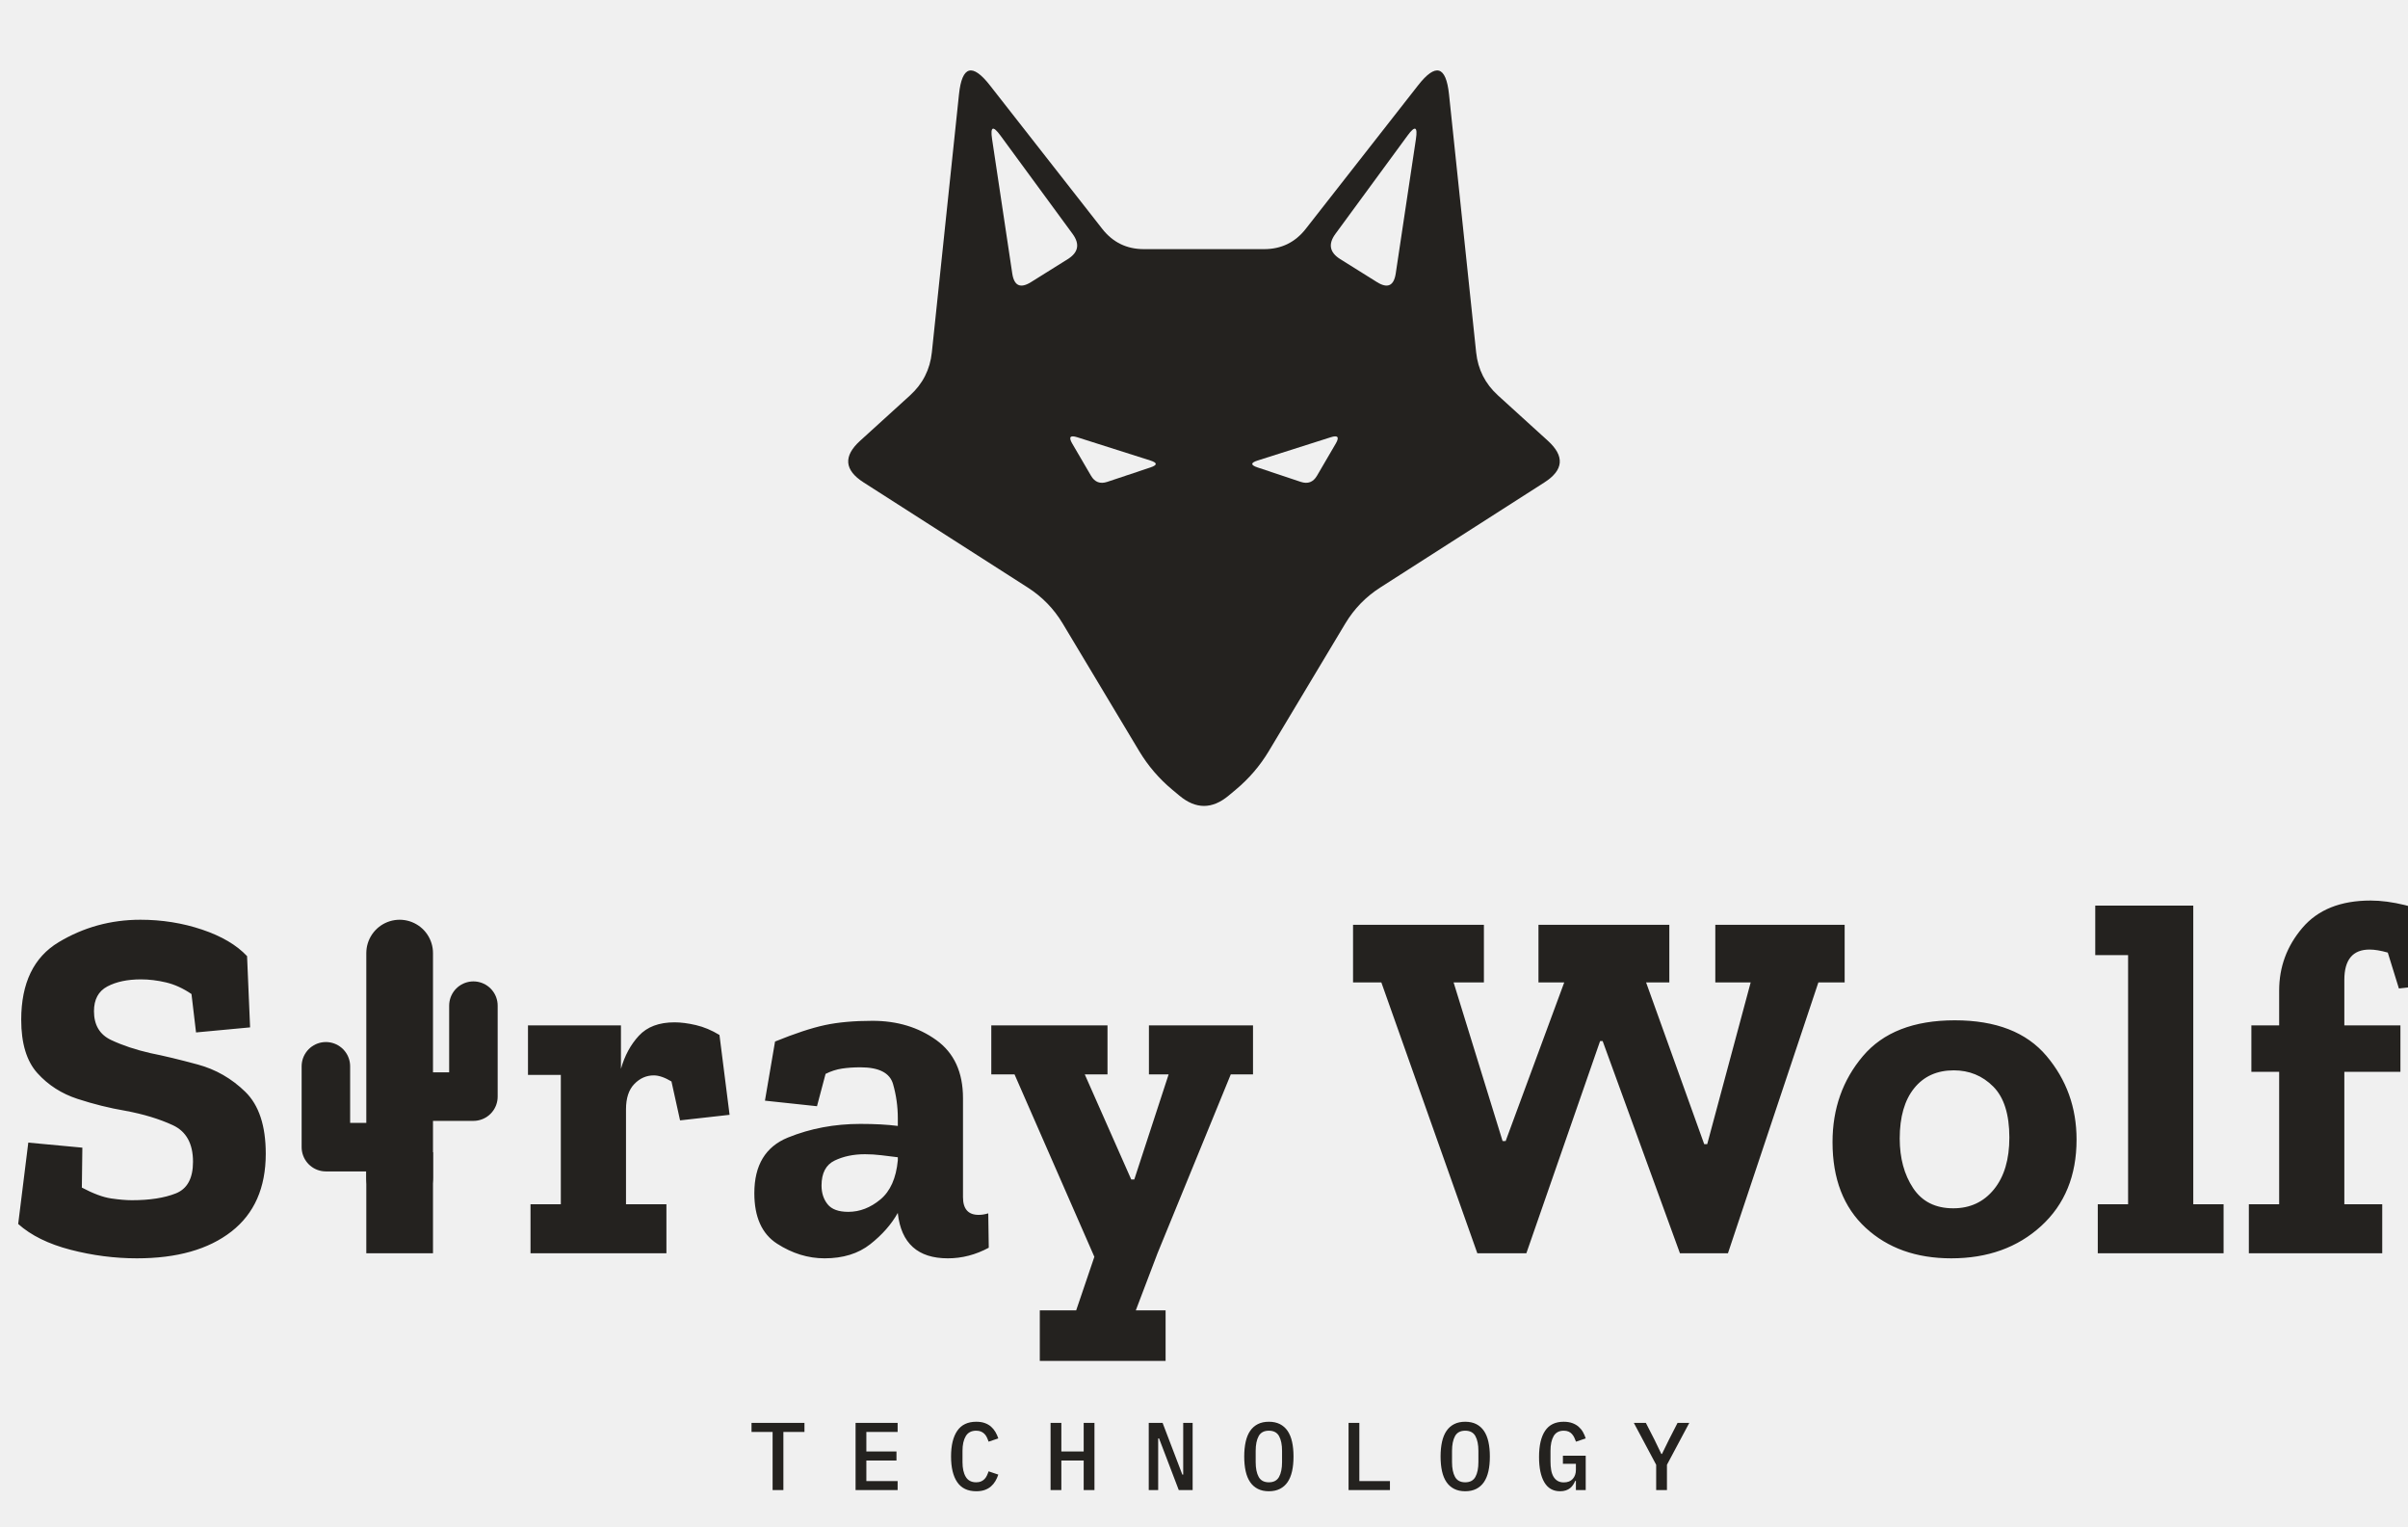
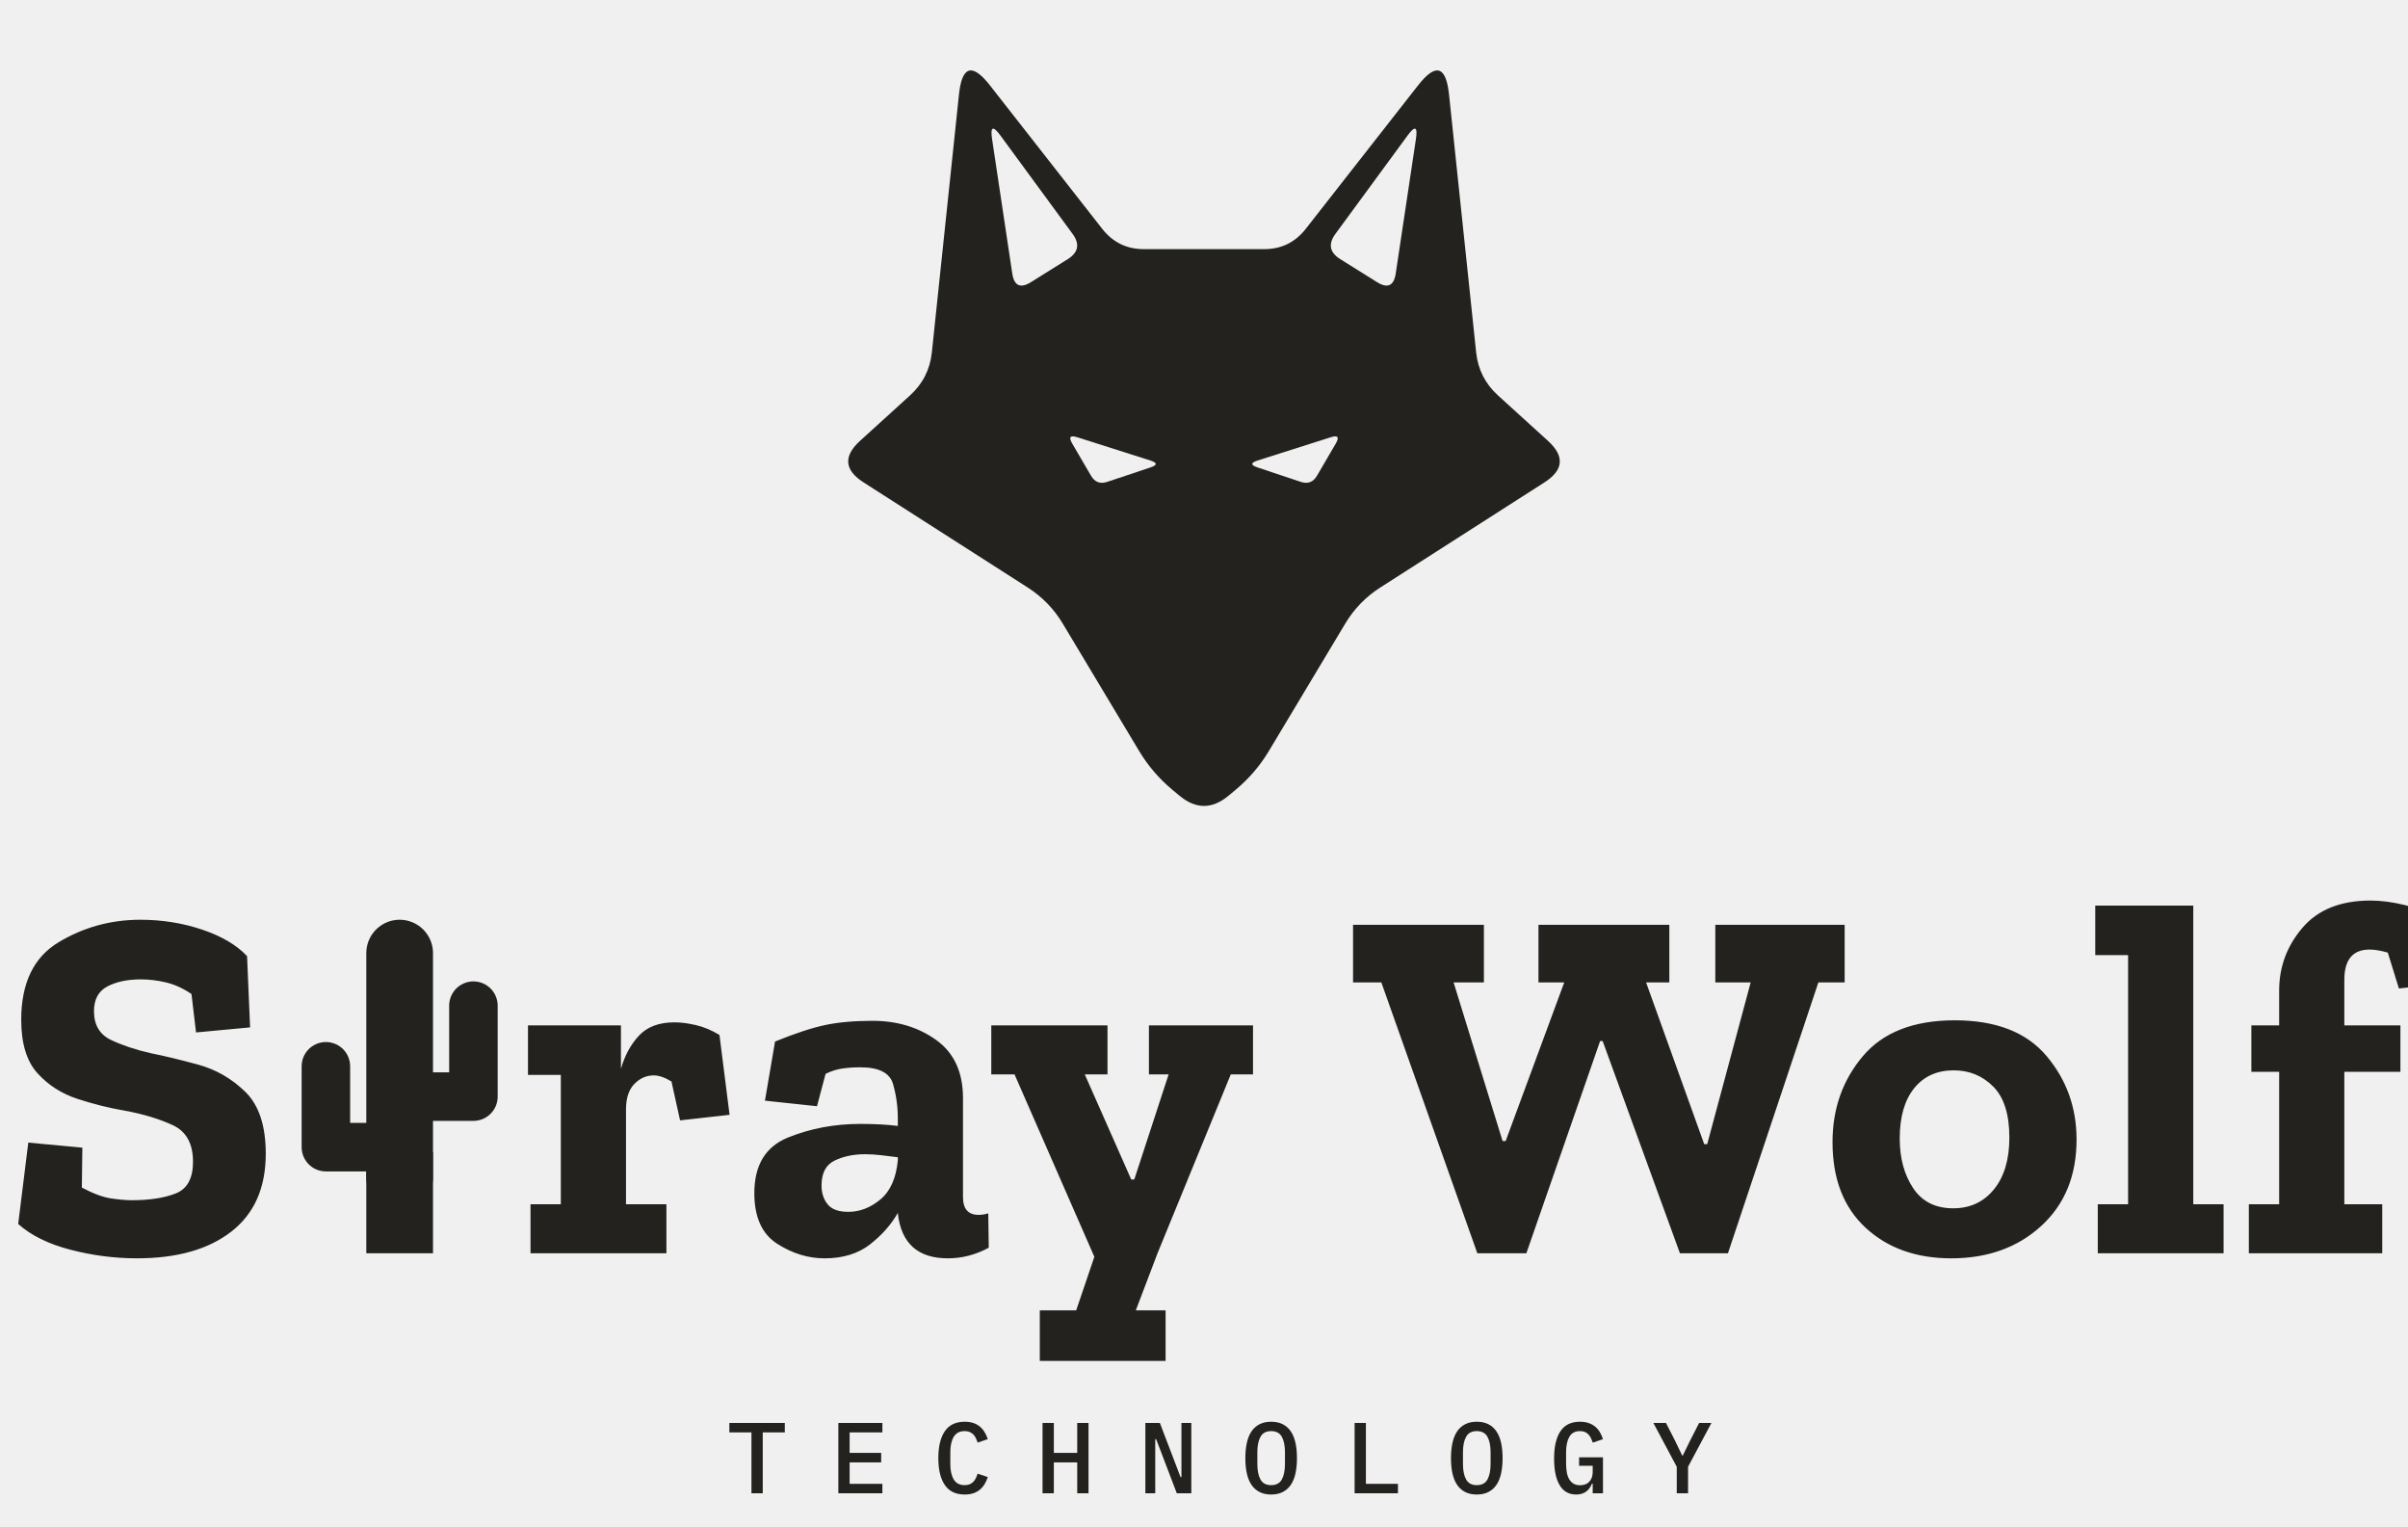
<svg xmlns="http://www.w3.org/2000/svg" viewBox="0 0 476.6 302">
  <g transform="translate(153.3,0) scale(0.85)">
    <defs>
      <mask id="smono-dark">
        <rect width="200" height="200" fill="#fff" />
        <path fill="#000" d="M52.60 31.55 L69.40 54.45 Q72.00 58.00 68.27 60.33 L59.73 65.67 Q56.00 68.00 55.35 63.65 L50.65 32.35 Q50.00 28.00 52.60 31.55Z" />
        <path fill="#000" d="M147.40 31.55 L130.60 54.45 Q128.00 58.00 131.73 60.33 L140.27 65.67 Q144.00 68.00 144.65 63.65 L149.35 32.35 Q150.00 28.00 147.40 31.55Z" />
        <path fill="#000" d="M70.48 101.79 L87.52 107.21 Q90.00 108.00 87.53 108.82 L77.47 112.18 Q75.00 113.00 73.69 110.75 L69.31 103.25 Q68.00 101.00 70.48 101.79Z" />
        <path fill="#000" d="M129.52 101.79 L112.48 107.21 Q110.00 108.00 112.47 108.82 L122.53 112.18 Q125.00 113.00 126.31 110.75 L130.69 103.25 Q132.00 101.00 129.52 101.79Z" />
      </mask>
    </defs>
    <path fill="#24221F" mask="url(#smono-dark)" d="M50.16 19.88 L76.30 53.27 Q80.00 58.00 86.00 58.00 L114.00 58.00 Q120.00 58.00 123.70 53.27 L149.84 19.88 Q156.00 12.00 157.05 21.95 L163.37 82.03 Q164.00 88.00 168.44 92.04 L180.08 102.62 Q186.00 108.00 179.26 112.31 L141.05 136.77 Q136.00 140.00 132.91 145.14 L115.09 174.86 Q112.00 180.00 107.39 183.84 L105.71 185.24 Q100.00 190.00 94.29 185.24 L92.61 183.84 Q88.00 180.00 84.91 174.86 L67.09 145.14 Q64.00 140.00 58.95 136.77 L20.74 112.31 Q14.00 108.00 19.92 102.62 L31.56 92.04 Q36.00 88.00 36.63 82.03 L42.95 21.95 Q44.00 12.00 50.16 19.88Z" />
  </g>
  <path fill="#24221F" d="M52.6 228.3Q52.6 238.4 45.8 243.7Q39.0 249.0 27.1 249.0Q20.5 249.0 13.95 247.3Q7.4 245.6 3.6 242.2L5.6 226.1L16.3 227.1L16.2 235.0Q19.6 236.8 22.0 237.15Q24.4 237.5 26.1 237.5Q31.4 237.5 34.8 236.15Q38.2 234.8 38.2 229.9Q38.2 224.5 34.2 222.65Q30.2 220.8 24.8 219.8Q20.1 219.0 15.35 217.45Q10.6 215.9 7.4 212.35Q4.2 208.8 4.2 201.8Q4.2 190.9 11.6 186.45Q19.0 182.0 27.8 182.0Q34.2 182.0 40.0 183.95Q45.8 185.9 48.9 189.2L49.5 203.3L38.8 204.3L37.9 196.7Q35.4 195.0 32.85 194.4Q30.3 193.8 27.9 193.8Q23.9 193.8 21.25 195.2Q18.6 196.6 18.6 200.1Q18.6 204.2 22.0 205.8Q25.4 207.4 29.8 208.4Q33.8 209.2 39.15 210.65Q44.5 212.1 48.55 216.05Q52.6 220.0 52.6 228.3Z M133.5 202.3Q135.4 202.3 137.75 202.85Q140.1 203.4 142.4 204.8L144.4 220.6L134.6 221.7L132.9 214.0Q130.9 212.8 129.4 212.8Q127.2 212.8 125.55 214.5Q123.9 216.2 123.9 219.5V238.3H131.9V248.0H105.0V238.3H111.0V212.7H104.5V202.9H122.9V211.5Q124.0 207.6 126.45 204.95Q128.9 202.3 133.5 202.3Z M153.4 206.1Q159.3 203.7 163.25 202.85Q167.2 202.0 172.7 202.0Q180.0 202.0 185.3 205.8Q190.6 209.6 190.6 217.3V236.9Q190.6 240.4 193.7 240.4Q194.6 240.4 195.6 240.1L195.7 246.9Q191.8 249.0 187.6 249.0Q178.7 249.0 177.7 240.1V240.0Q175.8 243.4 172.25 246.2Q168.7 249.0 163.2 249.0Q158.3 249.0 153.8 246.1Q149.3 243.2 149.3 236.1Q149.3 227.8 155.95 225.1Q162.6 222.4 170.3 222.4Q174.6 222.4 177.7 222.8V221.3Q177.7 217.8 176.75 214.5Q175.8 211.2 170.3 211.2Q168.3 211.2 166.65 211.45Q165.0 211.7 163.4 212.5L161.7 218.9L151.4 217.8ZM177.7 229.6V229.0Q176.1 228.8 174.45 228.6Q172.8 228.4 171.2 228.4Q167.8 228.4 165.2 229.65Q162.6 230.9 162.6 234.6Q162.6 236.8 163.8 238.3Q165.0 239.8 167.9 239.8Q171.3 239.8 174.25 237.35Q177.2 234.9 177.7 229.6Z M248.0 212.6H243.6L229.1 248.0L224.8 259.3H230.7V269.3H205.8V259.3H213.0L216.6 248.7L200.8 212.6H196.2V202.9H219.2V212.6H214.7L223.9 233.4H224.5L231.3 212.6H227.4V202.9H248.0Z M365.1 194.4H359.9L342.0 248.0H332.5L317.2 206.0H316.7L302.1 248.0H292.4L273.4 194.4H267.8V183.0H293.7V194.4H287.7L297.4 225.8H298.0L309.6 194.4H304.5V183.0H330.4V194.4H325.8L337.3 226.4H337.9L346.5 194.4H339.5V183.0H365.1Z M411.0 225.5Q411.0 236.2 404.0 242.6Q397.0 249.0 386.2 249.0Q375.8 249.0 369.25 242.95Q362.7 236.9 362.7 226.0Q362.7 216.1 368.7 209.0Q374.7 201.9 386.9 201.9Q399.1 201.9 405.05 208.95Q411.0 216.0 411.0 225.5ZM397.7 225.1Q397.7 218.2 394.5 215.0Q391.3 211.8 386.7 211.8Q381.7 211.8 378.85 215.35Q376.0 218.9 376.0 225.3Q376.0 231.1 378.65 235.1Q381.3 239.1 386.6 239.1Q391.6 239.1 394.65 235.35Q397.7 231.6 397.7 225.1Z M440.1 248.0H415.2V238.3H421.2V189.0H414.7V179.2H434.1V238.3H440.1Z M469.2 178.2Q472.3 178.2 476 179.1Q479.7 180.0 482.8 182.3L484.8 194.5L474.8 195.6L472.6 188.5Q470.5 187.9 469 187.9Q464 187.9 464 193.9V202.9H475.1V212.1H464V238.3H471.5V248.0H445.1V238.3H451.1V212.1H445.6V202.9H451.1V196.0Q451.1 189.0 455.7 183.6Q460.3 178.2 469.2 178.2Z" />
  <g fill="none" stroke="#24221F" stroke-linejoin="round">
    <path d="M79.1 248 V228" stroke-width="13.2" stroke-linecap="butt" />
    <path d="M79.1 233 V188.6" stroke-width="13.2" stroke-linecap="round" />
    <path d="M79.1 227 H64.5 V211" stroke-width="9.6" stroke-linecap="round" />
    <path d="M79.1 217 H93.7 V199" stroke-width="9.6" stroke-linecap="round" />
  </g>
-   <g data-tech="1.27" transform="translate(241.55 281.4) scale(1.27) translate(-241.55 -281.4)">
+   <g data-tech="1.33" transform="translate(241.55 281.4) scale(1.33) translate(-241.55 -281.4)">
    <path fill="#24221F" d="M173.44 282.94V292.0H171.76V282.94H168.475V281.53H176.725V282.94Z M184.69 292.0V281.53H191.245V282.94H186.37V285.985H191.065V287.395H186.37V290.59H191.245V292.0Z M203.5 292.18Q201.505 292.18 200.538 290.77Q199.57 289.36 199.57 286.765Q199.57 284.17 200.538 282.76Q201.505 281.35 203.5 281.35Q204.265 281.35 204.828 281.553Q205.39 281.755 205.795 282.107Q206.2 282.46 206.478 282.933Q206.755 283.405 206.935 283.945L205.42 284.455Q205.3 284.095 205.15 283.78Q205 283.465 204.775 283.24Q204.55 283.015 204.243 282.88Q203.935 282.745 203.485 282.745Q202.375 282.745 201.865 283.592Q201.355 284.44 201.355 285.88V287.65Q201.355 289.09 201.865 289.938Q202.375 290.785 203.485 290.785Q203.935 290.785 204.243 290.65Q204.55 290.515 204.775 290.29Q205 290.065 205.15 289.75Q205.3 289.435 205.42 289.075L206.935 289.585Q206.755 290.125 206.478 290.597Q206.2 291.07 205.795 291.423Q205.39 291.775 204.828 291.977Q204.265 292.18 203.5 292.18Z M220.24 287.395H216.76V292.0H215.08V281.53H216.76V285.985H220.24V281.53H221.92V292.0H220.24Z M231.985 283.945H231.85V292.0H230.38V281.53H232.54L235.615 289.585H235.75V281.53H237.22V292.0H235.06Z M249.1 292.18Q248.11 292.18 247.383 291.812Q246.655 291.445 246.183 290.755Q245.71 290.065 245.485 289.06Q245.26 288.055 245.26 286.765Q245.26 285.49 245.485 284.477Q245.71 283.465 246.183 282.775Q246.655 282.085 247.383 281.717Q248.11 281.35 249.1 281.35Q250.09 281.35 250.818 281.717Q251.545 282.085 252.018 282.775Q252.49 283.465 252.715 284.477Q252.94 285.49 252.94 286.765Q252.94 288.055 252.715 289.06Q252.49 290.065 252.018 290.755Q251.545 291.445 250.818 291.812Q250.09 292.18 249.1 292.18ZM249.1 290.785Q250.225 290.785 250.69 289.938Q251.155 289.09 251.155 287.635V285.88Q251.155 284.44 250.69 283.592Q250.225 282.745 249.1 282.745Q247.975 282.745 247.51 283.592Q247.045 284.44 247.045 285.88V287.65Q247.045 289.09 247.51 289.938Q247.975 290.785 249.1 290.785Z M261.52 292.0V281.53H263.2V290.59H267.97V292.0Z M279.7 292.18Q278.71 292.18 277.983 291.812Q277.255 291.445 276.783 290.755Q276.31 290.065 276.085 289.06Q275.86 288.055 275.86 286.765Q275.86 285.49 276.085 284.477Q276.31 283.465 276.783 282.775Q277.255 282.085 277.983 281.717Q278.71 281.35 279.7 281.35Q280.69 281.35 281.418 281.717Q282.145 282.085 282.618 282.775Q283.09 283.465 283.315 284.477Q283.54 285.49 283.54 286.765Q283.54 288.055 283.315 289.06Q283.09 290.065 282.618 290.755Q282.145 291.445 281.418 291.812Q280.69 292.18 279.7 292.18ZM279.7 290.785Q280.825 290.785 281.29 289.938Q281.755 289.09 281.755 287.635V285.88Q281.755 284.44 281.29 283.592Q280.825 282.745 279.7 282.745Q278.575 282.745 278.11 283.592Q277.645 284.44 277.645 285.88V287.65Q277.645 289.09 278.11 289.938Q278.575 290.785 279.7 290.785Z M296.95 290.56H296.845Q296.71 290.875 296.522 291.168Q296.335 291.46 296.058 291.685Q295.78 291.91 295.39 292.045Q295.0 292.18 294.49 292.18Q292.855 292.18 292.03 290.785Q291.205 289.39 291.205 286.84Q291.205 284.17 292.15 282.76Q293.095 281.35 295.045 281.35Q295.81 281.35 296.387 281.56Q296.965 281.77 297.37 282.123Q297.775 282.475 298.045 282.947Q298.315 283.42 298.48 283.945L296.965 284.455Q296.845 284.11 296.695 283.803Q296.545 283.495 296.327 283.255Q296.11 283.015 295.803 282.88Q295.495 282.745 295.06 282.745Q293.965 282.745 293.477 283.592Q292.99 284.44 292.99 285.88V287.545Q292.99 288.265 293.095 288.865Q293.2 289.465 293.447 289.892Q293.695 290.32 294.092 290.56Q294.49 290.8 295.06 290.8Q295.975 290.8 296.462 290.252Q296.95 289.705 296.95 288.85V287.905H294.925V286.645H298.48V292.0H296.95Z M309.46 292.0V288.055L305.98 281.53H307.855L309.19 284.14L310.27 286.375H310.36L311.455 284.14L312.79 281.53H314.62L311.14 288.055V292.0Z" />
  </g>
</svg>
